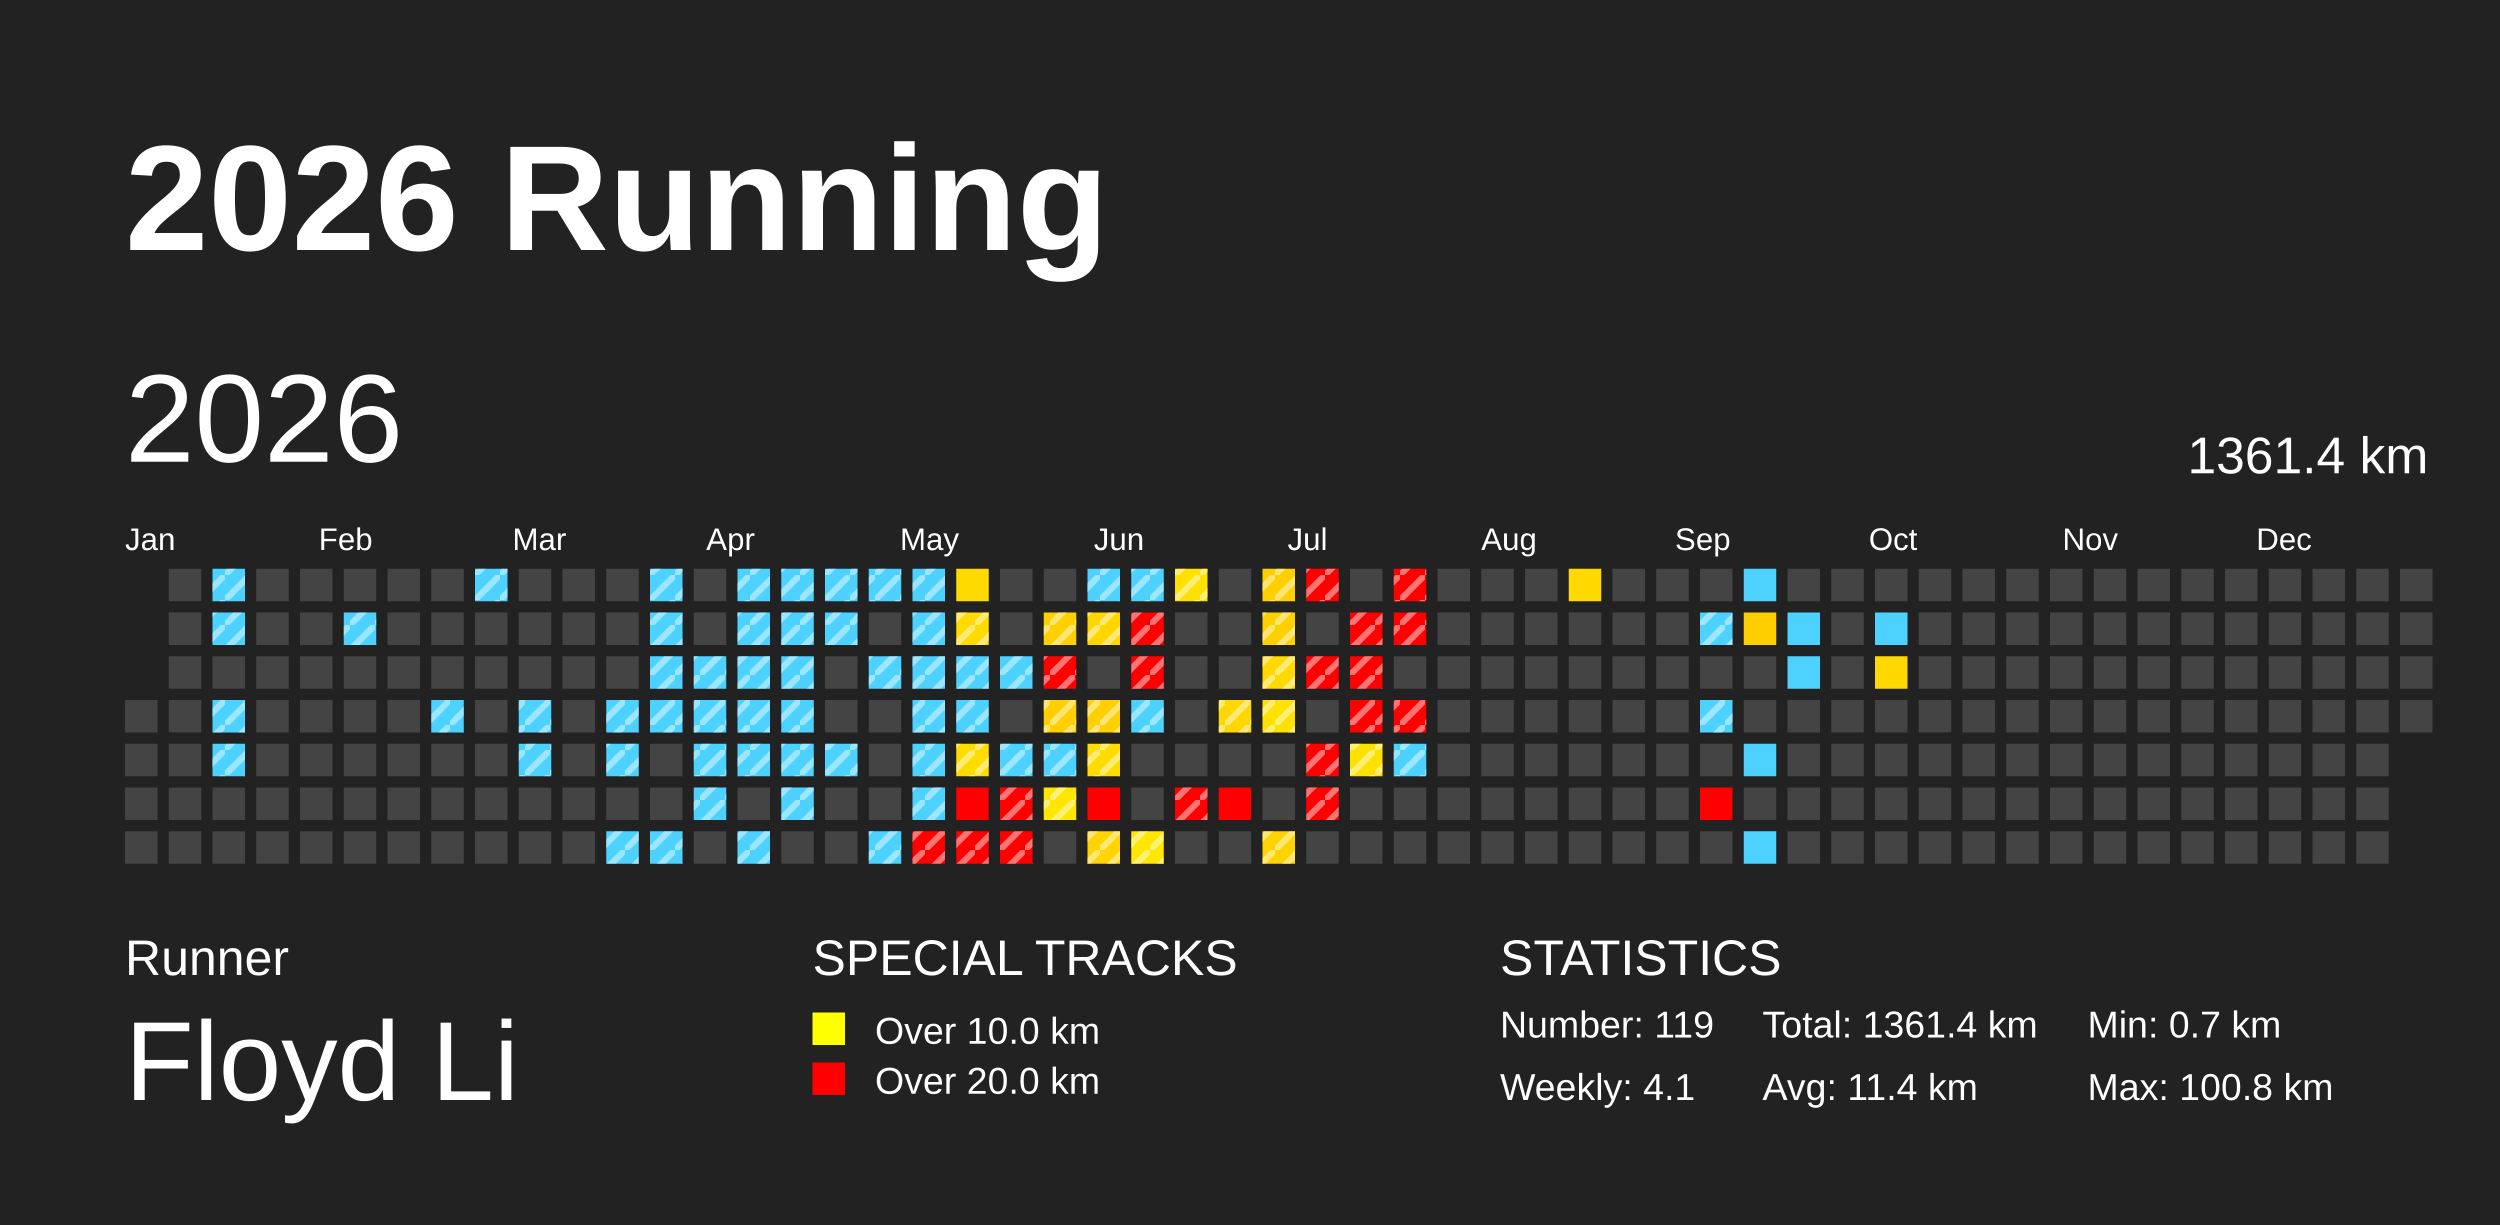
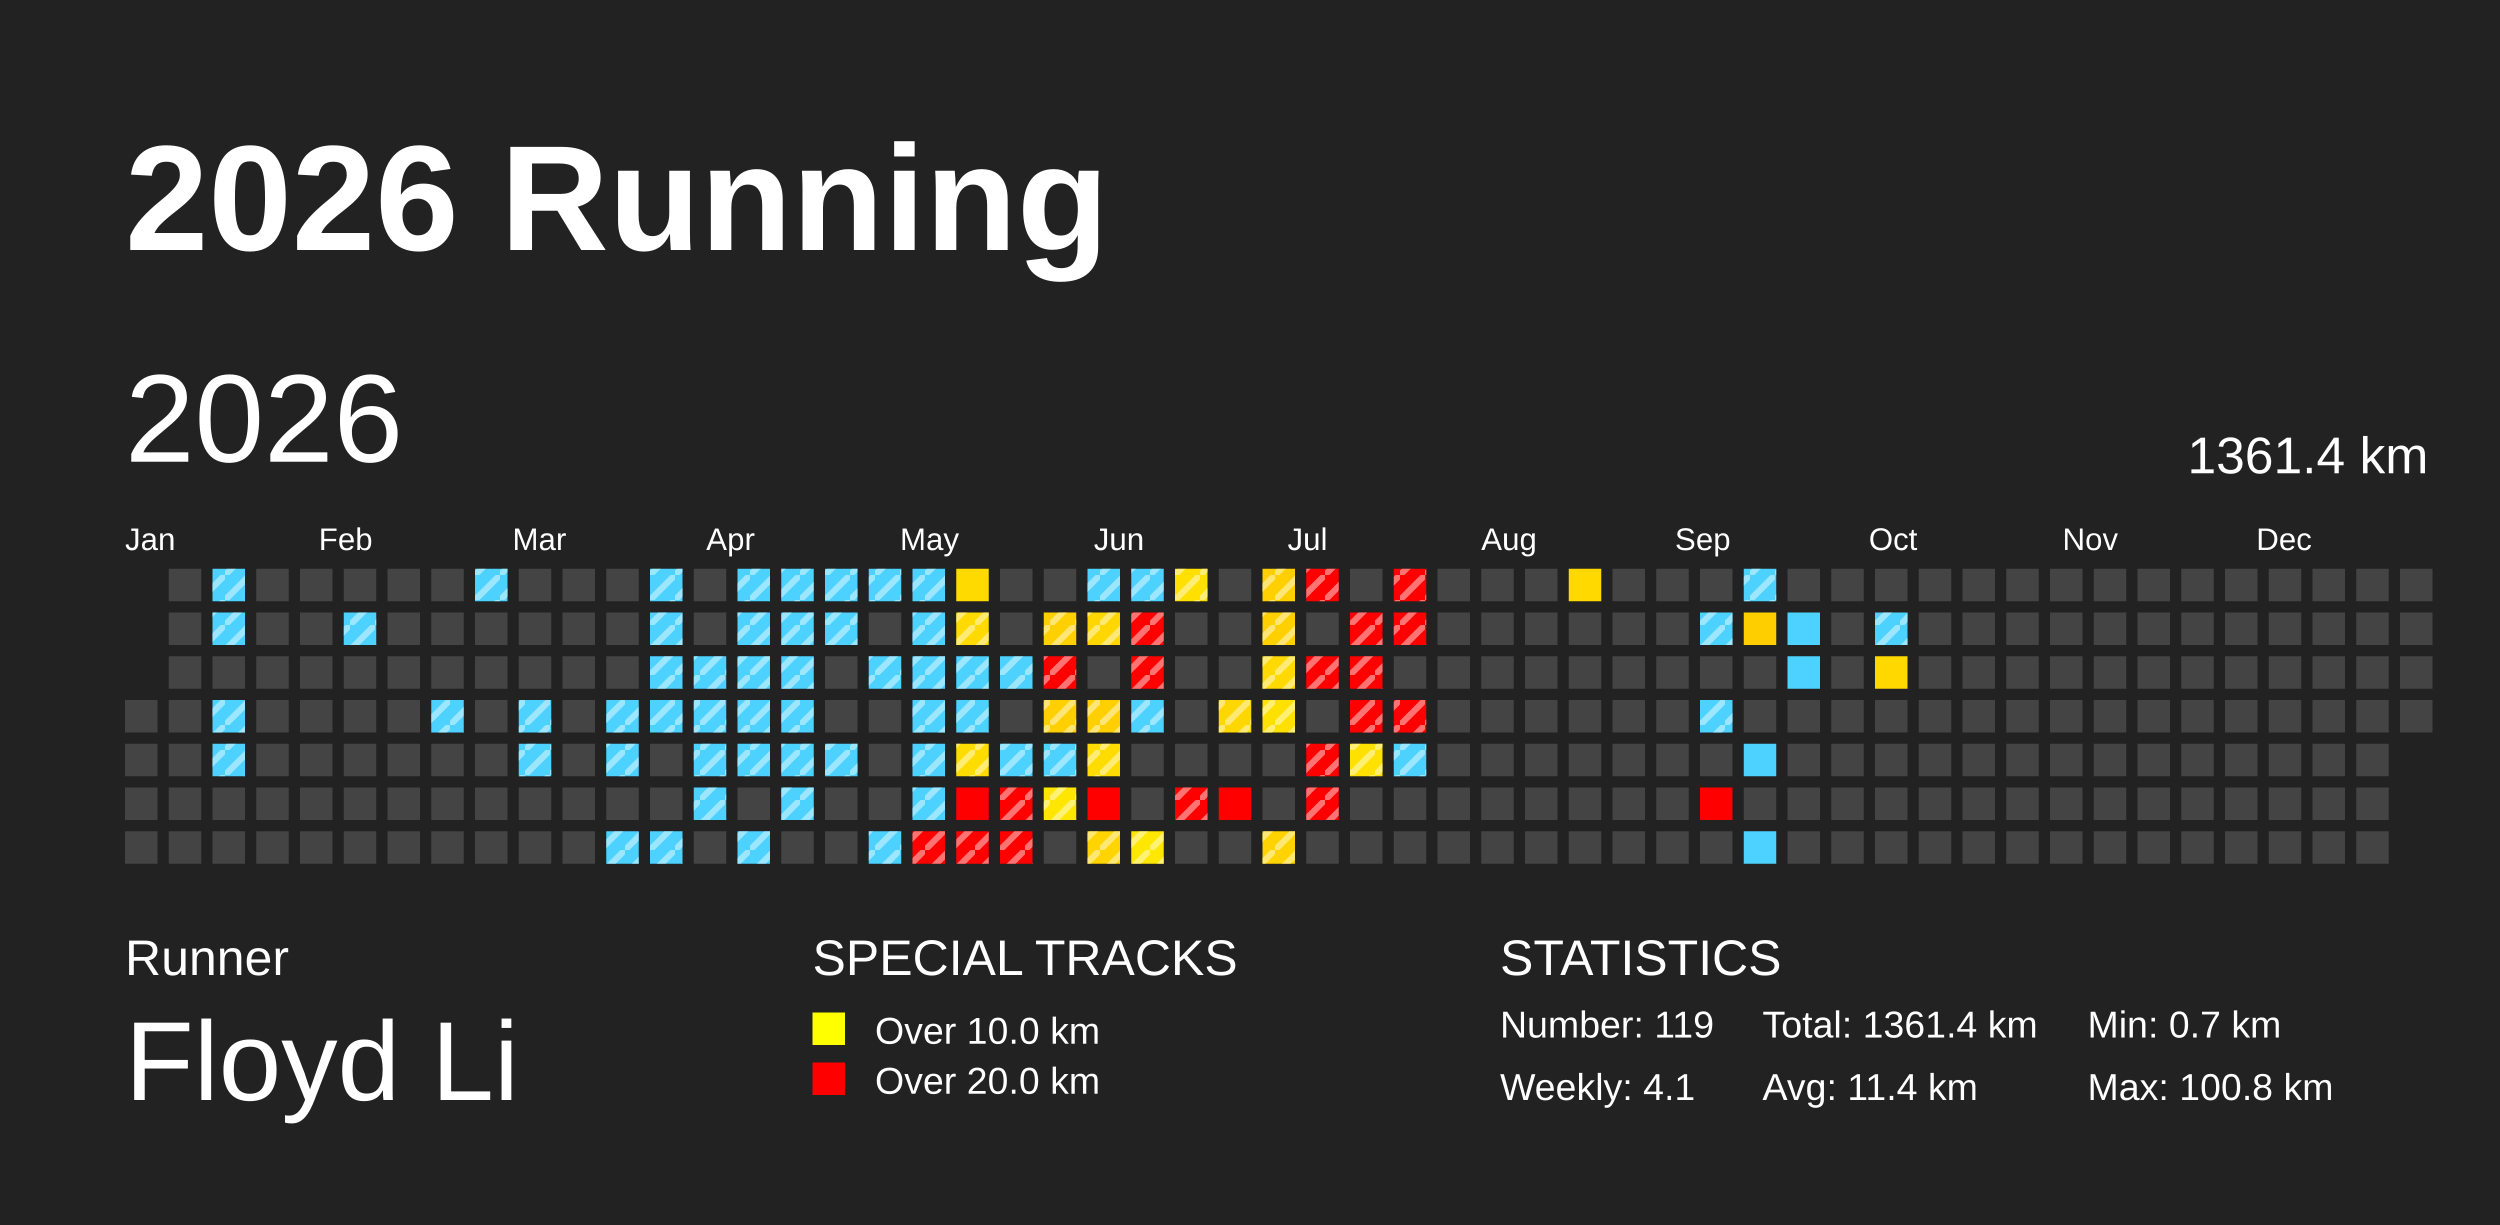
<svg xmlns="http://www.w3.org/2000/svg" baseProfile="full" height="98mm" version="1.1" viewBox="0,0,200,98" width="200mm">
  <defs>
    <pattern height="2" id="indoor-stripe" patternUnits="userSpaceOnUse" width="2">
      <line stroke="white" stroke-opacity="0.45" stroke-width="0.5" x1="0" x2="2" y1="2" y2="0" />
    </pattern>
  </defs>
  <rect fill="#222222" height="98" width="200" x="0" y="0" />
  <text fill="#FFFFFF" style="font-size:12px; font-family:Arial; font-weight:bold;" x="10" y="20">2026 Running</text>
  <text fill="#FFFFFF" style="font-size:4px; font-family:Arial" x="10" y="78">Runner</text>
  <text fill="#FFFFFF" style="font-size:9px; font-family:Arial" x="10" y="88">Floyd Li</text>
  <text fill="#FFFFFF" style="font-size:4px; font-family:Arial" x="65" y="78">SPECIAL TRACKS</text>
  <rect fill="yellow" height="2.6" width="2.6" x="65" y="81" />
  <text fill="#FFFFFF" style="font-size:3px; font-family:Arial" x="70" y="83.5">Over 10.0 km</text>
  <rect fill="red" height="2.6" width="2.6" x="65" y="85" />
  <text fill="#FFFFFF" style="font-size:3px; font-family:Arial" x="70" y="87.5">Over 20.0 km</text>
  <text fill="#FFFFFF" style="font-size:4px; font-family:Arial" x="120" y="78">STATISTICS</text>
  <text fill="#FFFFFF" style="font-size:3px; font-family:Arial" x="120" y="83">Number: 119</text>
  <text fill="#FFFFFF" style="font-size:3px; font-family:Arial" x="120" y="88">Weekly: 4.1</text>
  <text fill="#FFFFFF" style="font-size:3px; font-family:Arial" x="141" y="83">Total: 1361.4 km</text>
  <text fill="#FFFFFF" style="font-size:3px; font-family:Arial" x="141" y="88">Avg: 11.4 km</text>
  <text fill="#FFFFFF" style="font-size:3px; font-family:Arial" x="167" y="83">Min: 0.7 km</text>
  <text fill="#FFFFFF" style="font-size:3px; font-family:Arial" x="167" y="88">Max: 100.8 km</text>
  <text dominant-baseline="hanging" fill="#FFFFFF" style="font-size:10.0px; font-family:Arial;" x="10" y="30">2026</text>
  <text dominant-baseline="hanging" fill="#FFFFFF" style="font-size:4.125px; font-family:Arial;" x="175" y="35">1361.4 km</text>
  <text fill="#FFFFFF" style="font-size:2.5px; font-family:Arial" x="10.0" y="44">Jan</text>
  <text fill="#FFFFFF" style="font-size:2.5px; font-family:Arial" x="25.5" y="44">Feb</text>
  <text fill="#FFFFFF" style="font-size:2.5px; font-family:Arial" x="41.0" y="44">Mar</text>
  <text fill="#FFFFFF" style="font-size:2.5px; font-family:Arial" x="56.5" y="44">Apr</text>
  <text fill="#FFFFFF" style="font-size:2.5px; font-family:Arial" x="72.0" y="44">May</text>
  <text fill="#FFFFFF" style="font-size:2.5px; font-family:Arial" x="87.5" y="44">Jun</text>
  <text fill="#FFFFFF" style="font-size:2.5px; font-family:Arial" x="103.0" y="44">Jul</text>
  <text fill="#FFFFFF" style="font-size:2.5px; font-family:Arial" x="118.5" y="44">Aug</text>
  <text fill="#FFFFFF" style="font-size:2.5px; font-family:Arial" x="134.0" y="44">Sep</text>
  <text fill="#FFFFFF" style="font-size:2.5px; font-family:Arial" x="149.5" y="44">Oct</text>
  <text fill="#FFFFFF" style="font-size:2.5px; font-family:Arial" x="165.0" y="44">Nov</text>
  <text fill="#FFFFFF" style="font-size:2.5px; font-family:Arial" x="180.5" y="44">Dec</text>
  <rect fill="#444444" height="2.6" width="2.6" x="10.0" y="56.0" />
  <rect fill="#444444" height="2.6" width="2.6" x="10.0" y="59.5" />
  <rect fill="#444444" height="2.6" width="2.6" x="10.0" y="63.0" />
  <rect fill="#444444" height="2.6" width="2.6" x="10.0" y="66.5" />
  <rect fill="#444444" height="2.6" width="2.6" x="13.5" y="45.5" />
  <rect fill="#444444" height="2.6" width="2.6" x="13.5" y="49.0" />
  <rect fill="#444444" height="2.6" width="2.6" x="13.5" y="52.5" />
  <rect fill="#444444" height="2.6" width="2.6" x="13.5" y="56.0" />
  <rect fill="#444444" height="2.6" width="2.6" x="13.5" y="59.5" />
  <rect fill="#444444" height="2.6" width="2.6" x="13.5" y="63.0" />
  <rect fill="#444444" height="2.6" width="2.6" x="13.5" y="66.5" />
  <rect fill="#4dd2ff" height="2.6" width="2.6" x="17.0" y="45.5" />
  <rect fill="url(#indoor-stripe)" height="2.6" style="pointer-events: none;" width="2.6" x="17.0" y="45.5" />
  <rect fill="#4dd2ff" height="2.6" width="2.6" x="17.0" y="49.0" />
  <rect fill="url(#indoor-stripe)" height="2.6" style="pointer-events: none;" width="2.6" x="17.0" y="49.0" />
  <rect fill="#444444" height="2.6" width="2.6" x="17.0" y="52.5" />
  <rect fill="#4dd2ff" height="2.6" width="2.6" x="17.0" y="56.0" />
  <rect fill="url(#indoor-stripe)" height="2.6" style="pointer-events: none;" width="2.6" x="17.0" y="56.0" />
  <rect fill="#4dd2ff" height="2.6" width="2.6" x="17.0" y="59.5" />
  <rect fill="url(#indoor-stripe)" height="2.6" style="pointer-events: none;" width="2.6" x="17.0" y="59.5" />
  <rect fill="#444444" height="2.6" width="2.6" x="17.0" y="63.0" />
  <rect fill="#444444" height="2.6" width="2.6" x="17.0" y="66.5" />
  <rect fill="#444444" height="2.6" width="2.6" x="20.5" y="45.5" />
  <rect fill="#444444" height="2.6" width="2.6" x="20.5" y="49.0" />
  <rect fill="#444444" height="2.6" width="2.6" x="20.5" y="52.5" />
  <rect fill="#444444" height="2.6" width="2.6" x="20.5" y="56.0" />
  <rect fill="#444444" height="2.6" width="2.6" x="20.5" y="59.5" />
  <rect fill="#444444" height="2.6" width="2.6" x="20.5" y="63.0" />
  <rect fill="#444444" height="2.6" width="2.6" x="20.5" y="66.5" />
  <rect fill="#444444" height="2.6" width="2.6" x="24.0" y="45.5" />
  <rect fill="#444444" height="2.6" width="2.6" x="24.0" y="49.0" />
  <rect fill="#444444" height="2.6" width="2.6" x="24.0" y="52.5" />
  <rect fill="#444444" height="2.6" width="2.6" x="24.0" y="56.0" />
  <rect fill="#444444" height="2.6" width="2.6" x="24.0" y="59.5" />
  <rect fill="#444444" height="2.6" width="2.6" x="24.0" y="63.0" />
  <rect fill="#444444" height="2.6" width="2.6" x="24.0" y="66.5" />
  <rect fill="#444444" height="2.6" width="2.6" x="27.5" y="45.5" />
  <rect fill="#4dd2ff" height="2.6" width="2.6" x="27.5" y="49.0" />
  <rect fill="url(#indoor-stripe)" height="2.6" style="pointer-events: none;" width="2.6" x="27.5" y="49.0" />
  <rect fill="#444444" height="2.6" width="2.6" x="27.5" y="52.5" />
  <rect fill="#444444" height="2.6" width="2.6" x="27.5" y="56.0" />
  <rect fill="#444444" height="2.6" width="2.6" x="27.5" y="59.5" />
  <rect fill="#444444" height="2.6" width="2.6" x="27.5" y="63.0" />
  <rect fill="#444444" height="2.6" width="2.6" x="27.5" y="66.5" />
  <rect fill="#444444" height="2.6" width="2.6" x="31.0" y="45.5" />
  <rect fill="#444444" height="2.6" width="2.6" x="31.0" y="49.0" />
  <rect fill="#444444" height="2.6" width="2.6" x="31.0" y="52.5" />
  <rect fill="#444444" height="2.6" width="2.6" x="31.0" y="56.0" />
  <rect fill="#444444" height="2.6" width="2.6" x="31.0" y="59.5" />
  <rect fill="#444444" height="2.6" width="2.6" x="31.0" y="63.0" />
  <rect fill="#444444" height="2.6" width="2.6" x="31.0" y="66.5" />
  <rect fill="#444444" height="2.6" width="2.6" x="34.5" y="45.5" />
  <rect fill="#444444" height="2.6" width="2.6" x="34.5" y="49.0" />
  <rect fill="#444444" height="2.6" width="2.6" x="34.5" y="52.5" />
  <rect fill="#4dd2ff" height="2.6" width="2.6" x="34.5" y="56.0" />
  <rect fill="url(#indoor-stripe)" height="2.6" style="pointer-events: none;" width="2.6" x="34.5" y="56.0" />
  <rect fill="#444444" height="2.6" width="2.6" x="34.5" y="59.5" />
  <rect fill="#444444" height="2.6" width="2.6" x="34.5" y="63.0" />
  <rect fill="#444444" height="2.6" width="2.6" x="34.5" y="66.5" />
  <rect fill="#4dd2ff" height="2.6" width="2.6" x="38.0" y="45.5" />
  <rect fill="url(#indoor-stripe)" height="2.6" style="pointer-events: none;" width="2.6" x="38.0" y="45.5" />
  <rect fill="#444444" height="2.6" width="2.6" x="38.0" y="49.0" />
  <rect fill="#444444" height="2.6" width="2.6" x="38.0" y="52.5" />
  <rect fill="#444444" height="2.6" width="2.6" x="38.0" y="56.0" />
  <rect fill="#444444" height="2.6" width="2.6" x="38.0" y="59.5" />
  <rect fill="#444444" height="2.6" width="2.6" x="38.0" y="63.0" />
  <rect fill="#444444" height="2.6" width="2.6" x="38.0" y="66.5" />
  <rect fill="#444444" height="2.6" width="2.6" x="41.5" y="45.5" />
  <rect fill="#444444" height="2.6" width="2.6" x="41.5" y="49.0" />
  <rect fill="#444444" height="2.6" width="2.6" x="41.5" y="52.5" />
  <rect fill="#4dd2ff" height="2.6" width="2.6" x="41.5" y="56.0" />
  <rect fill="url(#indoor-stripe)" height="2.6" style="pointer-events: none;" width="2.6" x="41.5" y="56.0" />
  <rect fill="#4dd2ff" height="2.6" width="2.6" x="41.5" y="59.5" />
  <rect fill="url(#indoor-stripe)" height="2.6" style="pointer-events: none;" width="2.6" x="41.5" y="59.5" />
  <rect fill="#444444" height="2.6" width="2.6" x="41.5" y="63.0" />
  <rect fill="#444444" height="2.6" width="2.6" x="41.5" y="66.5" />
  <rect fill="#444444" height="2.6" width="2.6" x="45.0" y="45.5" />
  <rect fill="#444444" height="2.6" width="2.6" x="45.0" y="49.0" />
  <rect fill="#444444" height="2.6" width="2.6" x="45.0" y="52.5" />
  <rect fill="#444444" height="2.6" width="2.6" x="45.0" y="56.0" />
  <rect fill="#444444" height="2.6" width="2.6" x="45.0" y="59.5" />
  <rect fill="#444444" height="2.6" width="2.6" x="45.0" y="63.0" />
  <rect fill="#444444" height="2.6" width="2.6" x="45.0" y="66.5" />
  <rect fill="#444444" height="2.6" width="2.6" x="48.5" y="45.5" />
  <rect fill="#444444" height="2.6" width="2.6" x="48.5" y="49.0" />
  <rect fill="#444444" height="2.6" width="2.6" x="48.5" y="52.5" />
  <rect fill="#4dd2ff" height="2.6" width="2.6" x="48.5" y="56.0" />
  <rect fill="url(#indoor-stripe)" height="2.6" style="pointer-events: none;" width="2.6" x="48.5" y="56.0" />
  <rect fill="#4dd2ff" height="2.6" width="2.6" x="48.5" y="59.5" />
  <rect fill="url(#indoor-stripe)" height="2.6" style="pointer-events: none;" width="2.6" x="48.5" y="59.5" />
  <rect fill="#444444" height="2.6" width="2.6" x="48.5" y="63.0" />
  <rect fill="#4dd2ff" height="2.6" width="2.6" x="48.5" y="66.5" />
  <rect fill="url(#indoor-stripe)" height="2.6" style="pointer-events: none;" width="2.6" x="48.5" y="66.5" />
  <rect fill="#4dd2ff" height="2.6" width="2.6" x="52.0" y="45.5" />
  <rect fill="url(#indoor-stripe)" height="2.6" style="pointer-events: none;" width="2.6" x="52.0" y="45.5" />
  <rect fill="#4dd2ff" height="2.6" width="2.6" x="52.0" y="49.0" />
  <rect fill="url(#indoor-stripe)" height="2.6" style="pointer-events: none;" width="2.6" x="52.0" y="49.0" />
  <rect fill="#4dd2ff" height="2.6" width="2.6" x="52.0" y="52.5" />
  <rect fill="url(#indoor-stripe)" height="2.6" style="pointer-events: none;" width="2.6" x="52.0" y="52.5" />
  <rect fill="#4dd2ff" height="2.6" width="2.6" x="52.0" y="56.0" />
  <rect fill="url(#indoor-stripe)" height="2.6" style="pointer-events: none;" width="2.6" x="52.0" y="56.0" />
  <rect fill="#444444" height="2.6" width="2.6" x="52.0" y="59.5" />
  <rect fill="#444444" height="2.6" width="2.6" x="52.0" y="63.0" />
  <rect fill="#4dd2ff" height="2.6" width="2.6" x="52.0" y="66.5" />
  <rect fill="url(#indoor-stripe)" height="2.6" style="pointer-events: none;" width="2.6" x="52.0" y="66.5" />
  <rect fill="#444444" height="2.6" width="2.6" x="55.5" y="45.5" />
  <rect fill="#444444" height="2.6" width="2.6" x="55.5" y="49.0" />
  <rect fill="#4dd2ff" height="2.6" width="2.6" x="55.5" y="52.5" />
  <rect fill="url(#indoor-stripe)" height="2.6" style="pointer-events: none;" width="2.6" x="55.5" y="52.5" />
  <rect fill="#4dd2ff" height="2.6" width="2.6" x="55.5" y="56.0" />
  <rect fill="url(#indoor-stripe)" height="2.6" style="pointer-events: none;" width="2.6" x="55.5" y="56.0" />
  <rect fill="#4dd2ff" height="2.6" width="2.6" x="55.5" y="59.5" />
  <rect fill="url(#indoor-stripe)" height="2.6" style="pointer-events: none;" width="2.6" x="55.5" y="59.5" />
  <rect fill="#4dd2ff" height="2.6" width="2.6" x="55.5" y="63.0" />
  <rect fill="url(#indoor-stripe)" height="2.6" style="pointer-events: none;" width="2.6" x="55.5" y="63.0" />
  <rect fill="#444444" height="2.6" width="2.6" x="55.5" y="66.5" />
  <rect fill="#4dd2ff" height="2.6" width="2.6" x="59.0" y="45.5" />
  <rect fill="url(#indoor-stripe)" height="2.6" style="pointer-events: none;" width="2.6" x="59.0" y="45.5" />
  <rect fill="#4dd2ff" height="2.6" width="2.6" x="59.0" y="49.0" />
  <rect fill="url(#indoor-stripe)" height="2.6" style="pointer-events: none;" width="2.6" x="59.0" y="49.0" />
  <rect fill="#4dd2ff" height="2.6" width="2.6" x="59.0" y="52.5" />
  <rect fill="url(#indoor-stripe)" height="2.6" style="pointer-events: none;" width="2.6" x="59.0" y="52.5" />
  <rect fill="#4dd2ff" height="2.6" width="2.6" x="59.0" y="56.0" />
  <rect fill="url(#indoor-stripe)" height="2.6" style="pointer-events: none;" width="2.6" x="59.0" y="56.0" />
  <rect fill="#4dd2ff" height="2.6" width="2.6" x="59.0" y="59.5" />
  <rect fill="url(#indoor-stripe)" height="2.6" style="pointer-events: none;" width="2.6" x="59.0" y="59.5" />
  <rect fill="#444444" height="2.6" width="2.6" x="59.0" y="63.0" />
  <rect fill="#4dd2ff" height="2.6" width="2.6" x="59.0" y="66.5" />
  <rect fill="url(#indoor-stripe)" height="2.6" style="pointer-events: none;" width="2.6" x="59.0" y="66.5" />
  <rect fill="#4dd2ff" height="2.6" width="2.6" x="62.5" y="45.5" />
  <rect fill="url(#indoor-stripe)" height="2.6" style="pointer-events: none;" width="2.6" x="62.5" y="45.5" />
  <rect fill="#4dd2ff" height="2.6" width="2.6" x="62.5" y="49.0" />
  <rect fill="url(#indoor-stripe)" height="2.6" style="pointer-events: none;" width="2.6" x="62.5" y="49.0" />
  <rect fill="#4dd2ff" height="2.6" width="2.6" x="62.5" y="52.5" />
  <rect fill="url(#indoor-stripe)" height="2.6" style="pointer-events: none;" width="2.6" x="62.5" y="52.5" />
  <rect fill="#4dd2ff" height="2.6" width="2.6" x="62.5" y="56.0" />
  <rect fill="url(#indoor-stripe)" height="2.6" style="pointer-events: none;" width="2.6" x="62.5" y="56.0" />
  <rect fill="#4dd2ff" height="2.6" width="2.6" x="62.5" y="59.5" />
  <rect fill="url(#indoor-stripe)" height="2.6" style="pointer-events: none;" width="2.6" x="62.5" y="59.5" />
  <rect fill="#4dd2ff" height="2.6" width="2.6" x="62.5" y="63.0" />
  <rect fill="url(#indoor-stripe)" height="2.6" style="pointer-events: none;" width="2.6" x="62.5" y="63.0" />
  <rect fill="#444444" height="2.6" width="2.6" x="62.5" y="66.5" />
  <rect fill="#4dd2ff" height="2.6" width="2.6" x="66.0" y="45.5" />
  <rect fill="url(#indoor-stripe)" height="2.6" style="pointer-events: none;" width="2.6" x="66.0" y="45.5" />
  <rect fill="#4dd2ff" height="2.6" width="2.6" x="66.0" y="49.0" />
  <rect fill="url(#indoor-stripe)" height="2.6" style="pointer-events: none;" width="2.6" x="66.0" y="49.0" />
  <rect fill="#444444" height="2.6" width="2.6" x="66.0" y="52.5" />
  <rect fill="#444444" height="2.6" width="2.6" x="66.0" y="56.0" />
  <rect fill="#4dd2ff" height="2.6" width="2.6" x="66.0" y="59.5" />
  <rect fill="url(#indoor-stripe)" height="2.6" style="pointer-events: none;" width="2.6" x="66.0" y="59.5" />
  <rect fill="#444444" height="2.6" width="2.6" x="66.0" y="63.0" />
  <rect fill="#444444" height="2.6" width="2.6" x="66.0" y="66.5" />
  <rect fill="#4dd2ff" height="2.6" width="2.6" x="69.5" y="45.5" />
  <rect fill="url(#indoor-stripe)" height="2.6" style="pointer-events: none;" width="2.6" x="69.5" y="45.5" />
  <rect fill="#444444" height="2.6" width="2.6" x="69.5" y="49.0" />
  <rect fill="#4dd2ff" height="2.6" width="2.6" x="69.5" y="52.5" />
  <rect fill="url(#indoor-stripe)" height="2.6" style="pointer-events: none;" width="2.6" x="69.5" y="52.5" />
  <rect fill="#444444" height="2.6" width="2.6" x="69.5" y="56.0" />
  <rect fill="#444444" height="2.6" width="2.6" x="69.5" y="59.5" />
  <rect fill="#444444" height="2.6" width="2.6" x="69.5" y="63.0" />
  <rect fill="#4dd2ff" height="2.6" width="2.6" x="69.5" y="66.5" />
  <rect fill="url(#indoor-stripe)" height="2.6" style="pointer-events: none;" width="2.6" x="69.5" y="66.5" />
  <rect fill="#4dd2ff" height="2.6" width="2.6" x="73.0" y="45.5" />
  <rect fill="url(#indoor-stripe)" height="2.6" style="pointer-events: none;" width="2.6" x="73.0" y="45.5" />
  <rect fill="#4dd2ff" height="2.6" width="2.6" x="73.0" y="49.0" />
  <rect fill="url(#indoor-stripe)" height="2.6" style="pointer-events: none;" width="2.6" x="73.0" y="49.0" />
  <rect fill="#4dd2ff" height="2.6" width="2.6" x="73.0" y="52.5" />
  <rect fill="url(#indoor-stripe)" height="2.6" style="pointer-events: none;" width="2.6" x="73.0" y="52.5" />
  <rect fill="#4dd2ff" height="2.6" width="2.6" x="73.0" y="56.0" />
  <rect fill="url(#indoor-stripe)" height="2.6" style="pointer-events: none;" width="2.6" x="73.0" y="56.0" />
  <rect fill="#4dd2ff" height="2.6" width="2.6" x="73.0" y="59.5" />
  <rect fill="url(#indoor-stripe)" height="2.6" style="pointer-events: none;" width="2.6" x="73.0" y="59.5" />
  <rect fill="#4dd2ff" height="2.6" width="2.6" x="73.0" y="63.0" />
  <rect fill="url(#indoor-stripe)" height="2.6" style="pointer-events: none;" width="2.6" x="73.0" y="63.0" />
  <rect fill="red" height="2.6" width="2.6" x="73.0" y="66.5" />
  <rect fill="url(#indoor-stripe)" height="2.6" style="pointer-events: none;" width="2.6" x="73.0" y="66.5" />
  <rect fill="#ffda00" height="2.6" width="2.6" x="76.5" y="45.5" />
  <rect fill="#ffda00" height="2.6" width="2.6" x="76.5" y="49.0" />
  <rect fill="url(#indoor-stripe)" height="2.6" style="pointer-events: none;" width="2.6" x="76.5" y="49.0" />
  <rect fill="#4dd2ff" height="2.6" width="2.6" x="76.5" y="52.5" />
  <rect fill="url(#indoor-stripe)" height="2.6" style="pointer-events: none;" width="2.6" x="76.5" y="52.5" />
  <rect fill="#4dd2ff" height="2.6" width="2.6" x="76.5" y="56.0" />
  <rect fill="url(#indoor-stripe)" height="2.6" style="pointer-events: none;" width="2.6" x="76.5" y="56.0" />
  <rect fill="#ffdc00" height="2.6" width="2.6" x="76.5" y="59.5" />
  <rect fill="url(#indoor-stripe)" height="2.6" style="pointer-events: none;" width="2.6" x="76.5" y="59.5" />
  <rect fill="red" height="2.6" width="2.6" x="76.5" y="63.0" />
  <rect fill="red" height="2.6" width="2.6" x="76.5" y="66.5" />
  <rect fill="url(#indoor-stripe)" height="2.6" style="pointer-events: none;" width="2.6" x="76.5" y="66.5" />
  <rect fill="#444444" height="2.6" width="2.6" x="80.0" y="45.5" />
  <rect fill="#444444" height="2.6" width="2.6" x="80.0" y="49.0" />
  <rect fill="#4dd2ff" height="2.6" width="2.6" x="80.0" y="52.5" />
  <rect fill="url(#indoor-stripe)" height="2.6" style="pointer-events: none;" width="2.6" x="80.0" y="52.5" />
  <rect fill="#444444" height="2.6" width="2.6" x="80.0" y="56.0" />
  <rect fill="#4dd2ff" height="2.6" width="2.6" x="80.0" y="59.5" />
  <rect fill="url(#indoor-stripe)" height="2.6" style="pointer-events: none;" width="2.6" x="80.0" y="59.5" />
  <rect fill="red" height="2.6" width="2.6" x="80.0" y="63.0" />
  <rect fill="url(#indoor-stripe)" height="2.6" style="pointer-events: none;" width="2.6" x="80.0" y="63.0" />
  <rect fill="red" height="2.6" width="2.6" x="80.0" y="66.5" />
  <rect fill="url(#indoor-stripe)" height="2.6" style="pointer-events: none;" width="2.6" x="80.0" y="66.5" />
  <rect fill="#444444" height="2.6" width="2.6" x="83.5" y="45.5" />
  <rect fill="#ffd000" height="2.6" width="2.6" x="83.5" y="49.0" />
  <rect fill="url(#indoor-stripe)" height="2.6" style="pointer-events: none;" width="2.6" x="83.5" y="49.0" />
  <rect fill="red" height="2.6" width="2.6" x="83.5" y="52.5" />
  <rect fill="url(#indoor-stripe)" height="2.6" style="pointer-events: none;" width="2.6" x="83.5" y="52.5" />
  <rect fill="#ffcf00" height="2.6" width="2.6" x="83.5" y="56.0" />
  <rect fill="url(#indoor-stripe)" height="2.6" style="pointer-events: none;" width="2.6" x="83.5" y="56.0" />
  <rect fill="#4dd2ff" height="2.6" width="2.6" x="83.5" y="59.5" />
  <rect fill="url(#indoor-stripe)" height="2.6" style="pointer-events: none;" width="2.6" x="83.5" y="59.5" />
  <rect fill="#ffe600" height="2.6" width="2.6" x="83.5" y="63.0" />
  <rect fill="url(#indoor-stripe)" height="2.6" style="pointer-events: none;" width="2.6" x="83.5" y="63.0" />
  <rect fill="#444444" height="2.6" width="2.6" x="83.5" y="66.5" />
  <rect fill="#4dd2ff" height="2.6" width="2.6" x="87.0" y="45.5" />
  <rect fill="url(#indoor-stripe)" height="2.6" style="pointer-events: none;" width="2.6" x="87.0" y="45.5" />
  <rect fill="#ffd600" height="2.6" width="2.6" x="87.0" y="49.0" />
  <rect fill="url(#indoor-stripe)" height="2.6" style="pointer-events: none;" width="2.6" x="87.0" y="49.0" />
  <rect fill="#444444" height="2.6" width="2.6" x="87.0" y="52.5" />
  <rect fill="#ffcf00" height="2.6" width="2.6" x="87.0" y="56.0" />
  <rect fill="url(#indoor-stripe)" height="2.6" style="pointer-events: none;" width="2.6" x="87.0" y="56.0" />
  <rect fill="#ffdc00" height="2.6" width="2.6" x="87.0" y="59.5" />
  <rect fill="url(#indoor-stripe)" height="2.6" style="pointer-events: none;" width="2.6" x="87.0" y="59.5" />
  <rect fill="red" height="2.6" width="2.6" x="87.0" y="63.0" />
  <rect fill="#ffd400" height="2.6" width="2.6" x="87.0" y="66.5" />
  <rect fill="url(#indoor-stripe)" height="2.6" style="pointer-events: none;" width="2.6" x="87.0" y="66.5" />
  <rect fill="#4dd2ff" height="2.6" width="2.6" x="90.5" y="45.5" />
  <rect fill="url(#indoor-stripe)" height="2.6" style="pointer-events: none;" width="2.6" x="90.5" y="45.5" />
  <rect fill="red" height="2.6" width="2.6" x="90.5" y="49.0" />
  <rect fill="url(#indoor-stripe)" height="2.6" style="pointer-events: none;" width="2.6" x="90.5" y="49.0" />
  <rect fill="red" height="2.6" width="2.6" x="90.5" y="52.5" />
  <rect fill="url(#indoor-stripe)" height="2.6" style="pointer-events: none;" width="2.6" x="90.5" y="52.5" />
  <rect fill="#4dd2ff" height="2.6" width="2.6" x="90.5" y="56.0" />
  <rect fill="url(#indoor-stripe)" height="2.6" style="pointer-events: none;" width="2.6" x="90.5" y="56.0" />
  <rect fill="#444444" height="2.6" width="2.6" x="90.5" y="59.5" />
  <rect fill="#444444" height="2.6" width="2.6" x="90.5" y="63.0" />
  <rect fill="#ffe700" height="2.6" width="2.6" x="90.5" y="66.5" />
  <rect fill="url(#indoor-stripe)" height="2.6" style="pointer-events: none;" width="2.6" x="90.5" y="66.5" />
  <rect fill="#ffe000" height="2.6" width="2.6" x="94.0" y="45.5" />
  <rect fill="url(#indoor-stripe)" height="2.6" style="pointer-events: none;" width="2.6" x="94.0" y="45.5" />
  <rect fill="#444444" height="2.6" width="2.6" x="94.0" y="49.0" />
  <rect fill="#444444" height="2.6" width="2.6" x="94.0" y="52.5" />
  <rect fill="#444444" height="2.6" width="2.6" x="94.0" y="56.0" />
  <rect fill="#444444" height="2.6" width="2.6" x="94.0" y="59.5" />
  <rect fill="red" height="2.6" width="2.6" x="94.0" y="63.0" />
  <rect fill="url(#indoor-stripe)" height="2.6" style="pointer-events: none;" width="2.6" x="94.0" y="63.0" />
  <rect fill="#444444" height="2.6" width="2.6" x="94.0" y="66.5" />
  <rect fill="#444444" height="2.6" width="2.6" x="97.5" y="45.5" />
  <rect fill="#444444" height="2.6" width="2.6" x="97.5" y="49.0" />
  <rect fill="#444444" height="2.6" width="2.6" x="97.5" y="52.5" />
  <rect fill="#ffd700" height="2.6" width="2.6" x="97.5" y="56.0" />
  <rect fill="url(#indoor-stripe)" height="2.6" style="pointer-events: none;" width="2.6" x="97.5" y="56.0" />
  <rect fill="#444444" height="2.6" width="2.6" x="97.5" y="59.5" />
  <rect fill="red" height="2.6" width="2.6" x="97.5" y="63.0" />
  <rect fill="#444444" height="2.6" width="2.6" x="97.5" y="66.5" />
  <rect fill="#ffcf00" height="2.6" width="2.6" x="101.0" y="45.5" />
  <rect fill="url(#indoor-stripe)" height="2.6" style="pointer-events: none;" width="2.6" x="101.0" y="45.5" />
  <rect fill="#ffd000" height="2.6" width="2.6" x="101.0" y="49.0" />
  <rect fill="url(#indoor-stripe)" height="2.6" style="pointer-events: none;" width="2.6" x="101.0" y="49.0" />
  <rect fill="#ffd900" height="2.6" width="2.6" x="101.0" y="52.5" />
  <rect fill="url(#indoor-stripe)" height="2.6" style="pointer-events: none;" width="2.6" x="101.0" y="52.5" />
  <rect fill="#ffe100" height="2.6" width="2.6" x="101.0" y="56.0" />
  <rect fill="url(#indoor-stripe)" height="2.6" style="pointer-events: none;" width="2.6" x="101.0" y="56.0" />
  <rect fill="#444444" height="2.6" width="2.6" x="101.0" y="59.5" />
  <rect fill="#444444" height="2.6" width="2.6" x="101.0" y="63.0" />
  <rect fill="#ffd300" height="2.6" width="2.6" x="101.0" y="66.5" />
  <rect fill="url(#indoor-stripe)" height="2.6" style="pointer-events: none;" width="2.6" x="101.0" y="66.5" />
  <rect fill="red" height="2.6" width="2.6" x="104.5" y="45.5" />
  <rect fill="url(#indoor-stripe)" height="2.6" style="pointer-events: none;" width="2.6" x="104.5" y="45.5" />
  <rect fill="#444444" height="2.6" width="2.6" x="104.5" y="49.0" />
  <rect fill="red" height="2.6" width="2.6" x="104.5" y="52.5" />
  <rect fill="url(#indoor-stripe)" height="2.6" style="pointer-events: none;" width="2.6" x="104.5" y="52.5" />
  <rect fill="#444444" height="2.6" width="2.6" x="104.5" y="56.0" />
  <rect fill="red" height="2.6" width="2.6" x="104.5" y="59.5" />
  <rect fill="url(#indoor-stripe)" height="2.6" style="pointer-events: none;" width="2.6" x="104.5" y="59.5" />
  <rect fill="red" height="2.6" width="2.6" x="104.5" y="63.0" />
  <rect fill="url(#indoor-stripe)" height="2.6" style="pointer-events: none;" width="2.6" x="104.5" y="63.0" />
  <rect fill="#444444" height="2.6" width="2.6" x="104.5" y="66.5" />
  <rect fill="#444444" height="2.6" width="2.6" x="108.0" y="45.5" />
  <rect fill="red" height="2.6" width="2.6" x="108.0" y="49.0" />
  <rect fill="url(#indoor-stripe)" height="2.6" style="pointer-events: none;" width="2.6" x="108.0" y="49.0" />
  <rect fill="red" height="2.6" width="2.6" x="108.0" y="52.5" />
  <rect fill="url(#indoor-stripe)" height="2.6" style="pointer-events: none;" width="2.6" x="108.0" y="52.5" />
  <rect fill="red" height="2.6" width="2.6" x="108.0" y="56.0" />
  <rect fill="url(#indoor-stripe)" height="2.6" style="pointer-events: none;" width="2.6" x="108.0" y="56.0" />
  <rect fill="#ffe100" height="2.6" width="2.6" x="108.0" y="59.5" />
  <rect fill="url(#indoor-stripe)" height="2.6" style="pointer-events: none;" width="2.6" x="108.0" y="59.5" />
  <rect fill="#444444" height="2.6" width="2.6" x="108.0" y="63.0" />
  <rect fill="#444444" height="2.6" width="2.6" x="108.0" y="66.5" />
  <rect fill="red" height="2.6" width="2.6" x="111.5" y="45.5" />
  <rect fill="url(#indoor-stripe)" height="2.6" style="pointer-events: none;" width="2.6" x="111.5" y="45.5" />
  <rect fill="red" height="2.6" width="2.6" x="111.5" y="49.0" />
  <rect fill="url(#indoor-stripe)" height="2.6" style="pointer-events: none;" width="2.6" x="111.5" y="49.0" />
  <rect fill="#444444" height="2.6" width="2.6" x="111.5" y="52.5" />
  <rect fill="red" height="2.6" width="2.6" x="111.5" y="56.0" />
  <rect fill="url(#indoor-stripe)" height="2.6" style="pointer-events: none;" width="2.6" x="111.5" y="56.0" />
  <rect fill="#4dd2ff" height="2.6" width="2.6" x="111.5" y="59.5" />
  <rect fill="url(#indoor-stripe)" height="2.6" style="pointer-events: none;" width="2.6" x="111.5" y="59.5" />
  <rect fill="#444444" height="2.6" width="2.6" x="111.5" y="63.0" />
  <rect fill="#444444" height="2.6" width="2.6" x="111.5" y="66.5" />
  <rect fill="#444444" height="2.6" width="2.6" x="115.0" y="45.5" />
  <rect fill="#444444" height="2.6" width="2.6" x="115.0" y="49.0" />
  <rect fill="#444444" height="2.6" width="2.6" x="115.0" y="52.5" />
  <rect fill="#444444" height="2.6" width="2.6" x="115.0" y="56.0" />
  <rect fill="#444444" height="2.6" width="2.6" x="115.0" y="59.5" />
  <rect fill="#444444" height="2.6" width="2.6" x="115.0" y="63.0" />
  <rect fill="#444444" height="2.6" width="2.6" x="115.0" y="66.5" />
  <rect fill="#444444" height="2.6" width="2.6" x="118.5" y="45.5" />
  <rect fill="#444444" height="2.6" width="2.6" x="118.5" y="49.0" />
  <rect fill="#444444" height="2.6" width="2.6" x="118.5" y="52.5" />
  <rect fill="#444444" height="2.6" width="2.6" x="118.5" y="56.0" />
  <rect fill="#444444" height="2.6" width="2.6" x="118.5" y="59.5" />
  <rect fill="#444444" height="2.6" width="2.6" x="118.5" y="63.0" />
  <rect fill="#444444" height="2.6" width="2.6" x="118.5" y="66.5" />
  <rect fill="#444444" height="2.6" width="2.6" x="122.0" y="45.5" />
  <rect fill="#444444" height="2.6" width="2.6" x="122.0" y="49.0" />
  <rect fill="#444444" height="2.6" width="2.6" x="122.0" y="52.5" />
  <rect fill="#444444" height="2.6" width="2.6" x="122.0" y="56.0" />
  <rect fill="#444444" height="2.6" width="2.6" x="122.0" y="59.5" />
  <rect fill="#444444" height="2.6" width="2.6" x="122.0" y="63.0" />
  <rect fill="#444444" height="2.6" width="2.6" x="122.0" y="66.5" />
  <rect fill="#ffd900" height="2.6" width="2.6" x="125.5" y="45.5" />
  <rect fill="#444444" height="2.6" width="2.6" x="125.5" y="49.0" />
  <rect fill="#444444" height="2.6" width="2.6" x="125.5" y="52.5" />
  <rect fill="#444444" height="2.6" width="2.6" x="125.5" y="56.0" />
  <rect fill="#444444" height="2.6" width="2.6" x="125.5" y="59.5" />
  <rect fill="#444444" height="2.6" width="2.6" x="125.5" y="63.0" />
  <rect fill="#444444" height="2.6" width="2.6" x="125.5" y="66.5" />
  <rect fill="#444444" height="2.6" width="2.6" x="129.0" y="45.5" />
  <rect fill="#444444" height="2.6" width="2.6" x="129.0" y="49.0" />
  <rect fill="#444444" height="2.6" width="2.6" x="129.0" y="52.5" />
  <rect fill="#444444" height="2.6" width="2.6" x="129.0" y="56.0" />
  <rect fill="#444444" height="2.6" width="2.6" x="129.0" y="59.5" />
  <rect fill="#444444" height="2.6" width="2.6" x="129.0" y="63.0" />
  <rect fill="#444444" height="2.6" width="2.6" x="129.0" y="66.5" />
  <rect fill="#444444" height="2.6" width="2.6" x="132.5" y="45.5" />
  <rect fill="#444444" height="2.6" width="2.6" x="132.5" y="49.0" />
  <rect fill="#444444" height="2.6" width="2.6" x="132.5" y="52.5" />
  <rect fill="#444444" height="2.6" width="2.6" x="132.5" y="56.0" />
  <rect fill="#444444" height="2.6" width="2.6" x="132.5" y="59.5" />
  <rect fill="#444444" height="2.6" width="2.6" x="132.5" y="63.0" />
  <rect fill="#444444" height="2.6" width="2.6" x="132.5" y="66.5" />
  <rect fill="#444444" height="2.6" width="2.6" x="136.0" y="45.5" />
  <rect fill="#4dd2ff" height="2.6" width="2.6" x="136.0" y="49.0" />
  <rect fill="url(#indoor-stripe)" height="2.6" style="pointer-events: none;" width="2.6" x="136.0" y="49.0" />
  <rect fill="#444444" height="2.6" width="2.6" x="136.0" y="52.5" />
  <rect fill="#4dd2ff" height="2.6" width="2.6" x="136.0" y="56.0" />
  <rect fill="url(#indoor-stripe)" height="2.6" style="pointer-events: none;" width="2.6" x="136.0" y="56.0" />
  <rect fill="#444444" height="2.6" width="2.6" x="136.0" y="59.5" />
  <rect fill="red" height="2.6" width="2.6" x="136.0" y="63.0" />
  <rect fill="#444444" height="2.6" width="2.6" x="136.0" y="66.5" />
  <rect fill="#4dd2ff" height="2.6" width="2.6" x="139.5" y="45.5" />
+   <rect fill="url(#indoor-stripe)" height="2.6" style="pointer-events: none;" width="2.6" x="139.5" y="45.5" />
  <rect fill="#ffce00" height="2.6" width="2.6" x="139.5" y="49.0" />
  <rect fill="#444444" height="2.6" width="2.6" x="139.5" y="52.5" />
  <rect fill="#444444" height="2.6" width="2.6" x="139.5" y="56.0" />
  <rect fill="#4dd2ff" height="2.6" width="2.6" x="139.5" y="59.5" />
  <rect fill="#444444" height="2.6" width="2.6" x="139.5" y="63.0" />
  <rect fill="#4dd2ff" height="2.6" width="2.6" x="139.5" y="66.5" />
  <rect fill="#444444" height="2.6" width="2.6" x="143.0" y="45.5" />
  <rect fill="#4dd2ff" height="2.6" width="2.6" x="143.0" y="49.0" />
  <rect fill="#4dd2ff" height="2.6" width="2.6" x="143.0" y="52.5" />
  <rect fill="#444444" height="2.6" width="2.6" x="143.0" y="56.0" />
  <rect fill="#444444" height="2.6" width="2.6" x="143.0" y="59.5" />
  <rect fill="#444444" height="2.6" width="2.6" x="143.0" y="63.0" />
  <rect fill="#444444" height="2.6" width="2.6" x="143.0" y="66.5" />
  <rect fill="#444444" height="2.6" width="2.6" x="146.5" y="45.5" />
  <rect fill="#444444" height="2.6" width="2.6" x="146.5" y="49.0" />
  <rect fill="#444444" height="2.6" width="2.6" x="146.5" y="52.5" />
  <rect fill="#444444" height="2.6" width="2.6" x="146.5" y="56.0" />
  <rect fill="#444444" height="2.6" width="2.6" x="146.5" y="59.5" />
  <rect fill="#444444" height="2.6" width="2.6" x="146.5" y="63.0" />
  <rect fill="#444444" height="2.6" width="2.6" x="146.5" y="66.5" />
  <rect fill="#444444" height="2.6" width="2.6" x="150.0" y="45.5" />
  <rect fill="#4dd2ff" height="2.6" width="2.6" x="150.0" y="49.0" />
+   <rect fill="url(#indoor-stripe)" height="2.6" style="pointer-events: none;" width="2.6" x="150.0" y="49.0" />
  <rect fill="#ffd800" height="2.6" width="2.6" x="150.0" y="52.5" />
  <rect fill="#444444" height="2.6" width="2.6" x="150.0" y="56.0" />
  <rect fill="#444444" height="2.6" width="2.6" x="150.0" y="59.5" />
  <rect fill="#444444" height="2.6" width="2.6" x="150.0" y="63.0" />
  <rect fill="#444444" height="2.6" width="2.6" x="150.0" y="66.5" />
  <rect fill="#444444" height="2.6" width="2.6" x="153.5" y="45.5" />
  <rect fill="#444444" height="2.6" width="2.6" x="153.5" y="49.0" />
  <rect fill="#444444" height="2.6" width="2.6" x="153.5" y="52.5" />
  <rect fill="#444444" height="2.6" width="2.6" x="153.5" y="56.0" />
  <rect fill="#444444" height="2.6" width="2.6" x="153.5" y="59.5" />
  <rect fill="#444444" height="2.6" width="2.6" x="153.5" y="63.0" />
  <rect fill="#444444" height="2.6" width="2.6" x="153.5" y="66.5" />
  <rect fill="#444444" height="2.6" width="2.6" x="157.0" y="45.5" />
  <rect fill="#444444" height="2.6" width="2.6" x="157.0" y="49.0" />
  <rect fill="#444444" height="2.6" width="2.6" x="157.0" y="52.5" />
  <rect fill="#444444" height="2.6" width="2.6" x="157.0" y="56.0" />
  <rect fill="#444444" height="2.6" width="2.6" x="157.0" y="59.5" />
  <rect fill="#444444" height="2.6" width="2.6" x="157.0" y="63.0" />
  <rect fill="#444444" height="2.6" width="2.6" x="157.0" y="66.5" />
  <rect fill="#444444" height="2.6" width="2.6" x="160.5" y="45.5" />
  <rect fill="#444444" height="2.6" width="2.6" x="160.5" y="49.0" />
  <rect fill="#444444" height="2.6" width="2.6" x="160.5" y="52.5" />
  <rect fill="#444444" height="2.6" width="2.6" x="160.5" y="56.0" />
  <rect fill="#444444" height="2.6" width="2.6" x="160.5" y="59.5" />
  <rect fill="#444444" height="2.6" width="2.6" x="160.5" y="63.0" />
  <rect fill="#444444" height="2.6" width="2.6" x="160.5" y="66.5" />
  <rect fill="#444444" height="2.6" width="2.6" x="164.0" y="45.5" />
  <rect fill="#444444" height="2.6" width="2.6" x="164.0" y="49.0" />
  <rect fill="#444444" height="2.6" width="2.6" x="164.0" y="52.5" />
  <rect fill="#444444" height="2.6" width="2.6" x="164.0" y="56.0" />
  <rect fill="#444444" height="2.6" width="2.6" x="164.0" y="59.5" />
  <rect fill="#444444" height="2.6" width="2.6" x="164.0" y="63.0" />
  <rect fill="#444444" height="2.6" width="2.6" x="164.0" y="66.5" />
  <rect fill="#444444" height="2.6" width="2.6" x="167.5" y="45.5" />
  <rect fill="#444444" height="2.6" width="2.6" x="167.5" y="49.0" />
  <rect fill="#444444" height="2.6" width="2.6" x="167.5" y="52.5" />
  <rect fill="#444444" height="2.6" width="2.6" x="167.5" y="56.0" />
  <rect fill="#444444" height="2.6" width="2.6" x="167.5" y="59.5" />
  <rect fill="#444444" height="2.6" width="2.6" x="167.5" y="63.0" />
  <rect fill="#444444" height="2.6" width="2.6" x="167.5" y="66.5" />
  <rect fill="#444444" height="2.6" width="2.6" x="171.0" y="45.5" />
  <rect fill="#444444" height="2.6" width="2.6" x="171.0" y="49.0" />
  <rect fill="#444444" height="2.6" width="2.6" x="171.0" y="52.5" />
  <rect fill="#444444" height="2.6" width="2.6" x="171.0" y="56.0" />
  <rect fill="#444444" height="2.6" width="2.6" x="171.0" y="59.5" />
  <rect fill="#444444" height="2.6" width="2.6" x="171.0" y="63.0" />
  <rect fill="#444444" height="2.6" width="2.6" x="171.0" y="66.5" />
  <rect fill="#444444" height="2.6" width="2.6" x="174.5" y="45.5" />
  <rect fill="#444444" height="2.6" width="2.6" x="174.5" y="49.0" />
  <rect fill="#444444" height="2.6" width="2.6" x="174.5" y="52.5" />
  <rect fill="#444444" height="2.6" width="2.6" x="174.5" y="56.0" />
  <rect fill="#444444" height="2.6" width="2.6" x="174.5" y="59.5" />
  <rect fill="#444444" height="2.6" width="2.6" x="174.5" y="63.0" />
  <rect fill="#444444" height="2.6" width="2.6" x="174.5" y="66.5" />
  <rect fill="#444444" height="2.6" width="2.6" x="178.0" y="45.5" />
  <rect fill="#444444" height="2.6" width="2.6" x="178.0" y="49.0" />
  <rect fill="#444444" height="2.6" width="2.6" x="178.0" y="52.5" />
  <rect fill="#444444" height="2.6" width="2.6" x="178.0" y="56.0" />
  <rect fill="#444444" height="2.6" width="2.6" x="178.0" y="59.5" />
  <rect fill="#444444" height="2.6" width="2.6" x="178.0" y="63.0" />
  <rect fill="#444444" height="2.6" width="2.6" x="178.0" y="66.5" />
  <rect fill="#444444" height="2.6" width="2.6" x="181.5" y="45.5" />
  <rect fill="#444444" height="2.6" width="2.6" x="181.5" y="49.0" />
  <rect fill="#444444" height="2.6" width="2.6" x="181.5" y="52.5" />
  <rect fill="#444444" height="2.6" width="2.6" x="181.5" y="56.0" />
  <rect fill="#444444" height="2.6" width="2.6" x="181.5" y="59.5" />
  <rect fill="#444444" height="2.6" width="2.6" x="181.5" y="63.0" />
  <rect fill="#444444" height="2.6" width="2.6" x="181.5" y="66.5" />
  <rect fill="#444444" height="2.6" width="2.6" x="185.0" y="45.5" />
  <rect fill="#444444" height="2.6" width="2.6" x="185.0" y="49.0" />
  <rect fill="#444444" height="2.6" width="2.6" x="185.0" y="52.5" />
  <rect fill="#444444" height="2.6" width="2.6" x="185.0" y="56.0" />
  <rect fill="#444444" height="2.6" width="2.6" x="185.0" y="59.5" />
  <rect fill="#444444" height="2.6" width="2.6" x="185.0" y="63.0" />
  <rect fill="#444444" height="2.6" width="2.6" x="185.0" y="66.5" />
  <rect fill="#444444" height="2.6" width="2.6" x="188.5" y="45.5" />
  <rect fill="#444444" height="2.6" width="2.6" x="188.5" y="49.0" />
  <rect fill="#444444" height="2.6" width="2.6" x="188.5" y="52.5" />
  <rect fill="#444444" height="2.6" width="2.6" x="188.5" y="56.0" />
  <rect fill="#444444" height="2.6" width="2.6" x="188.5" y="59.5" />
  <rect fill="#444444" height="2.6" width="2.6" x="188.5" y="63.0" />
  <rect fill="#444444" height="2.6" width="2.6" x="188.5" y="66.5" />
  <rect fill="#444444" height="2.6" width="2.6" x="192.0" y="45.5" />
  <rect fill="#444444" height="2.6" width="2.6" x="192.0" y="49.0" />
  <rect fill="#444444" height="2.6" width="2.6" x="192.0" y="52.5" />
  <rect fill="#444444" height="2.6" width="2.6" x="192.0" y="56.0" />
</svg>
